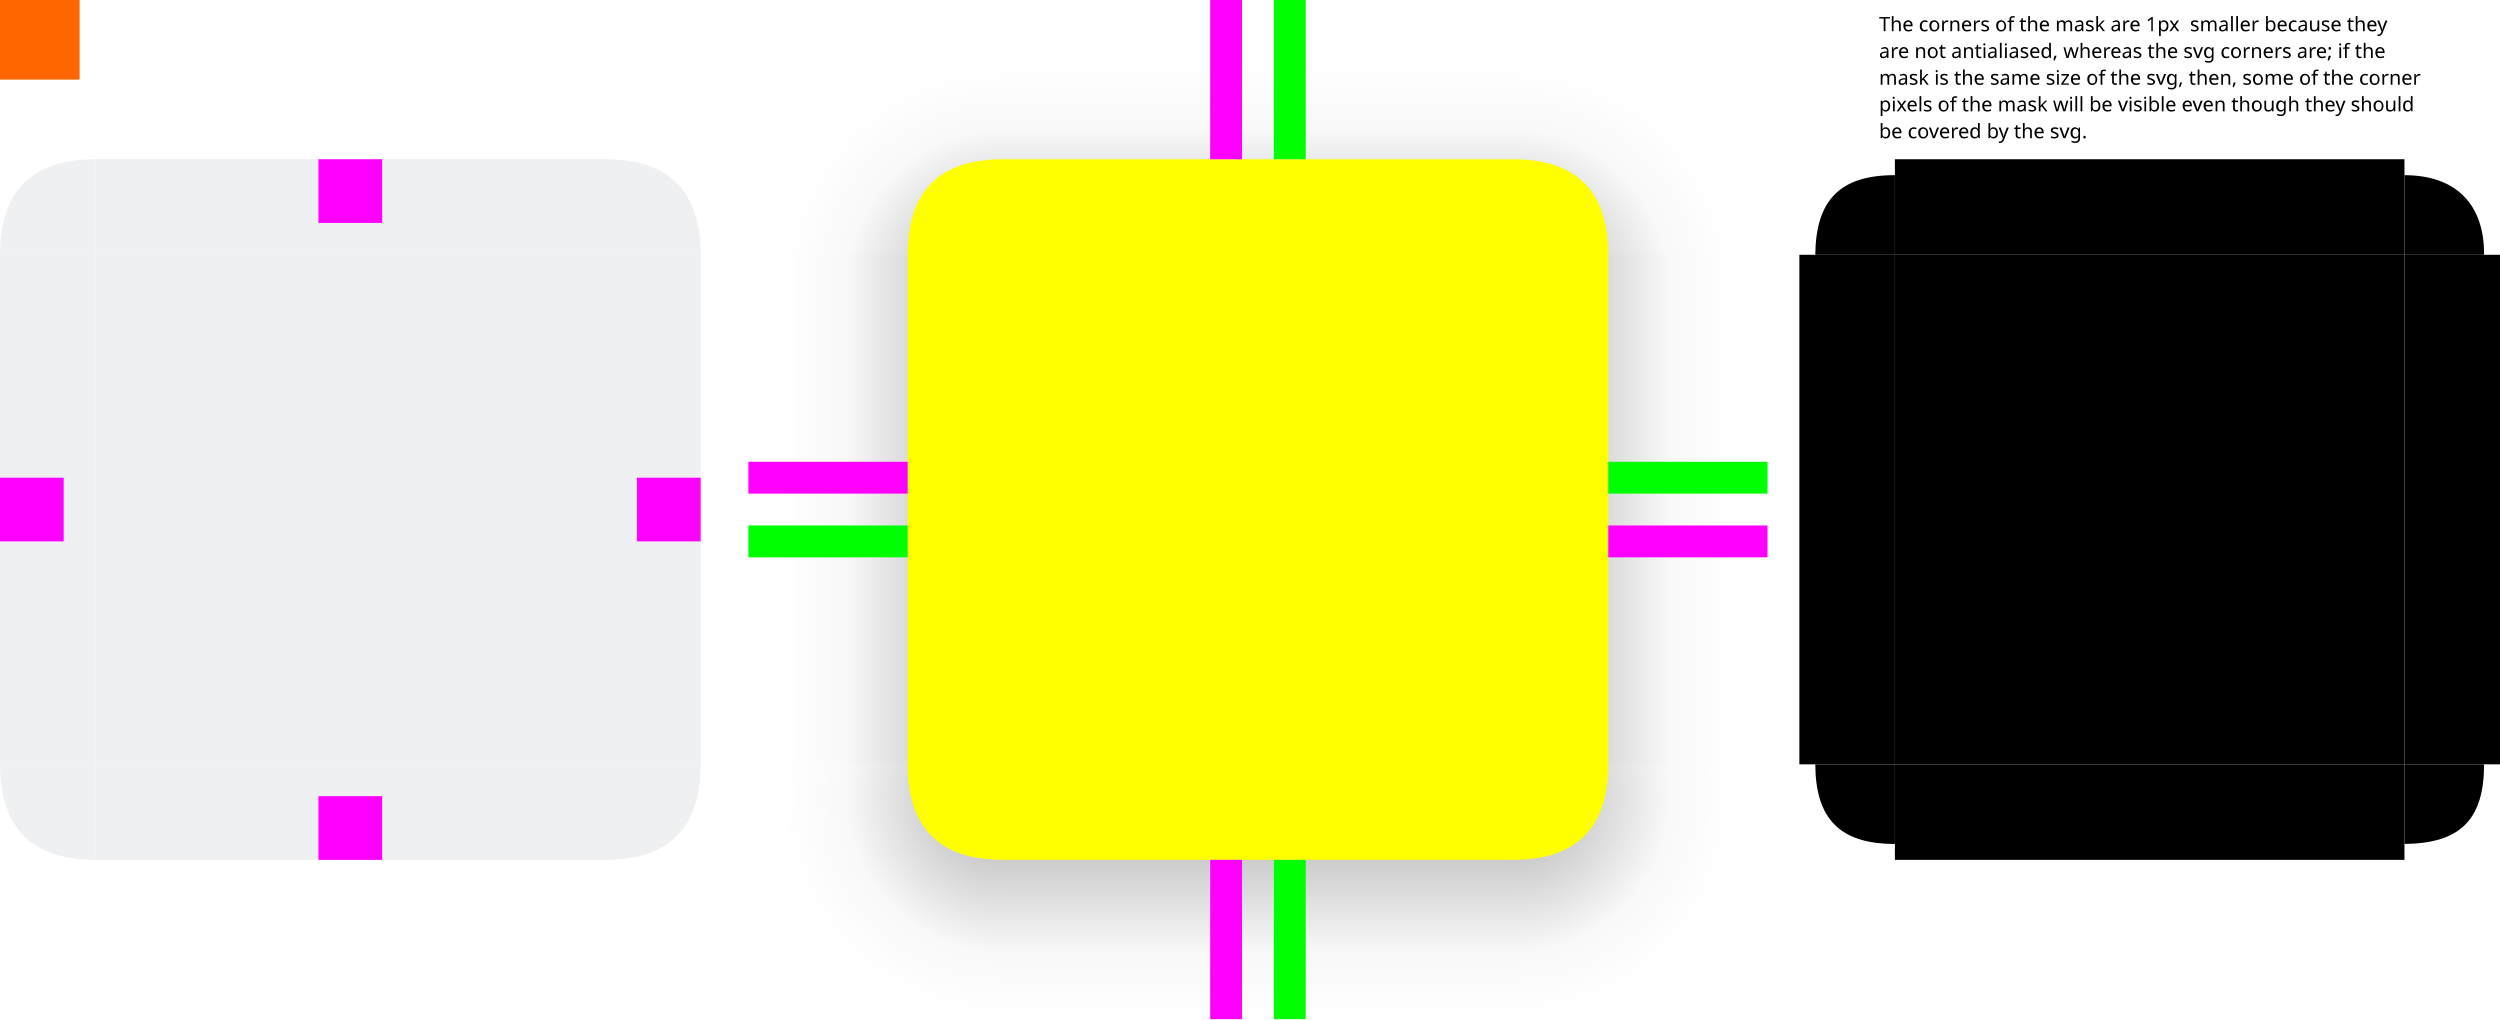
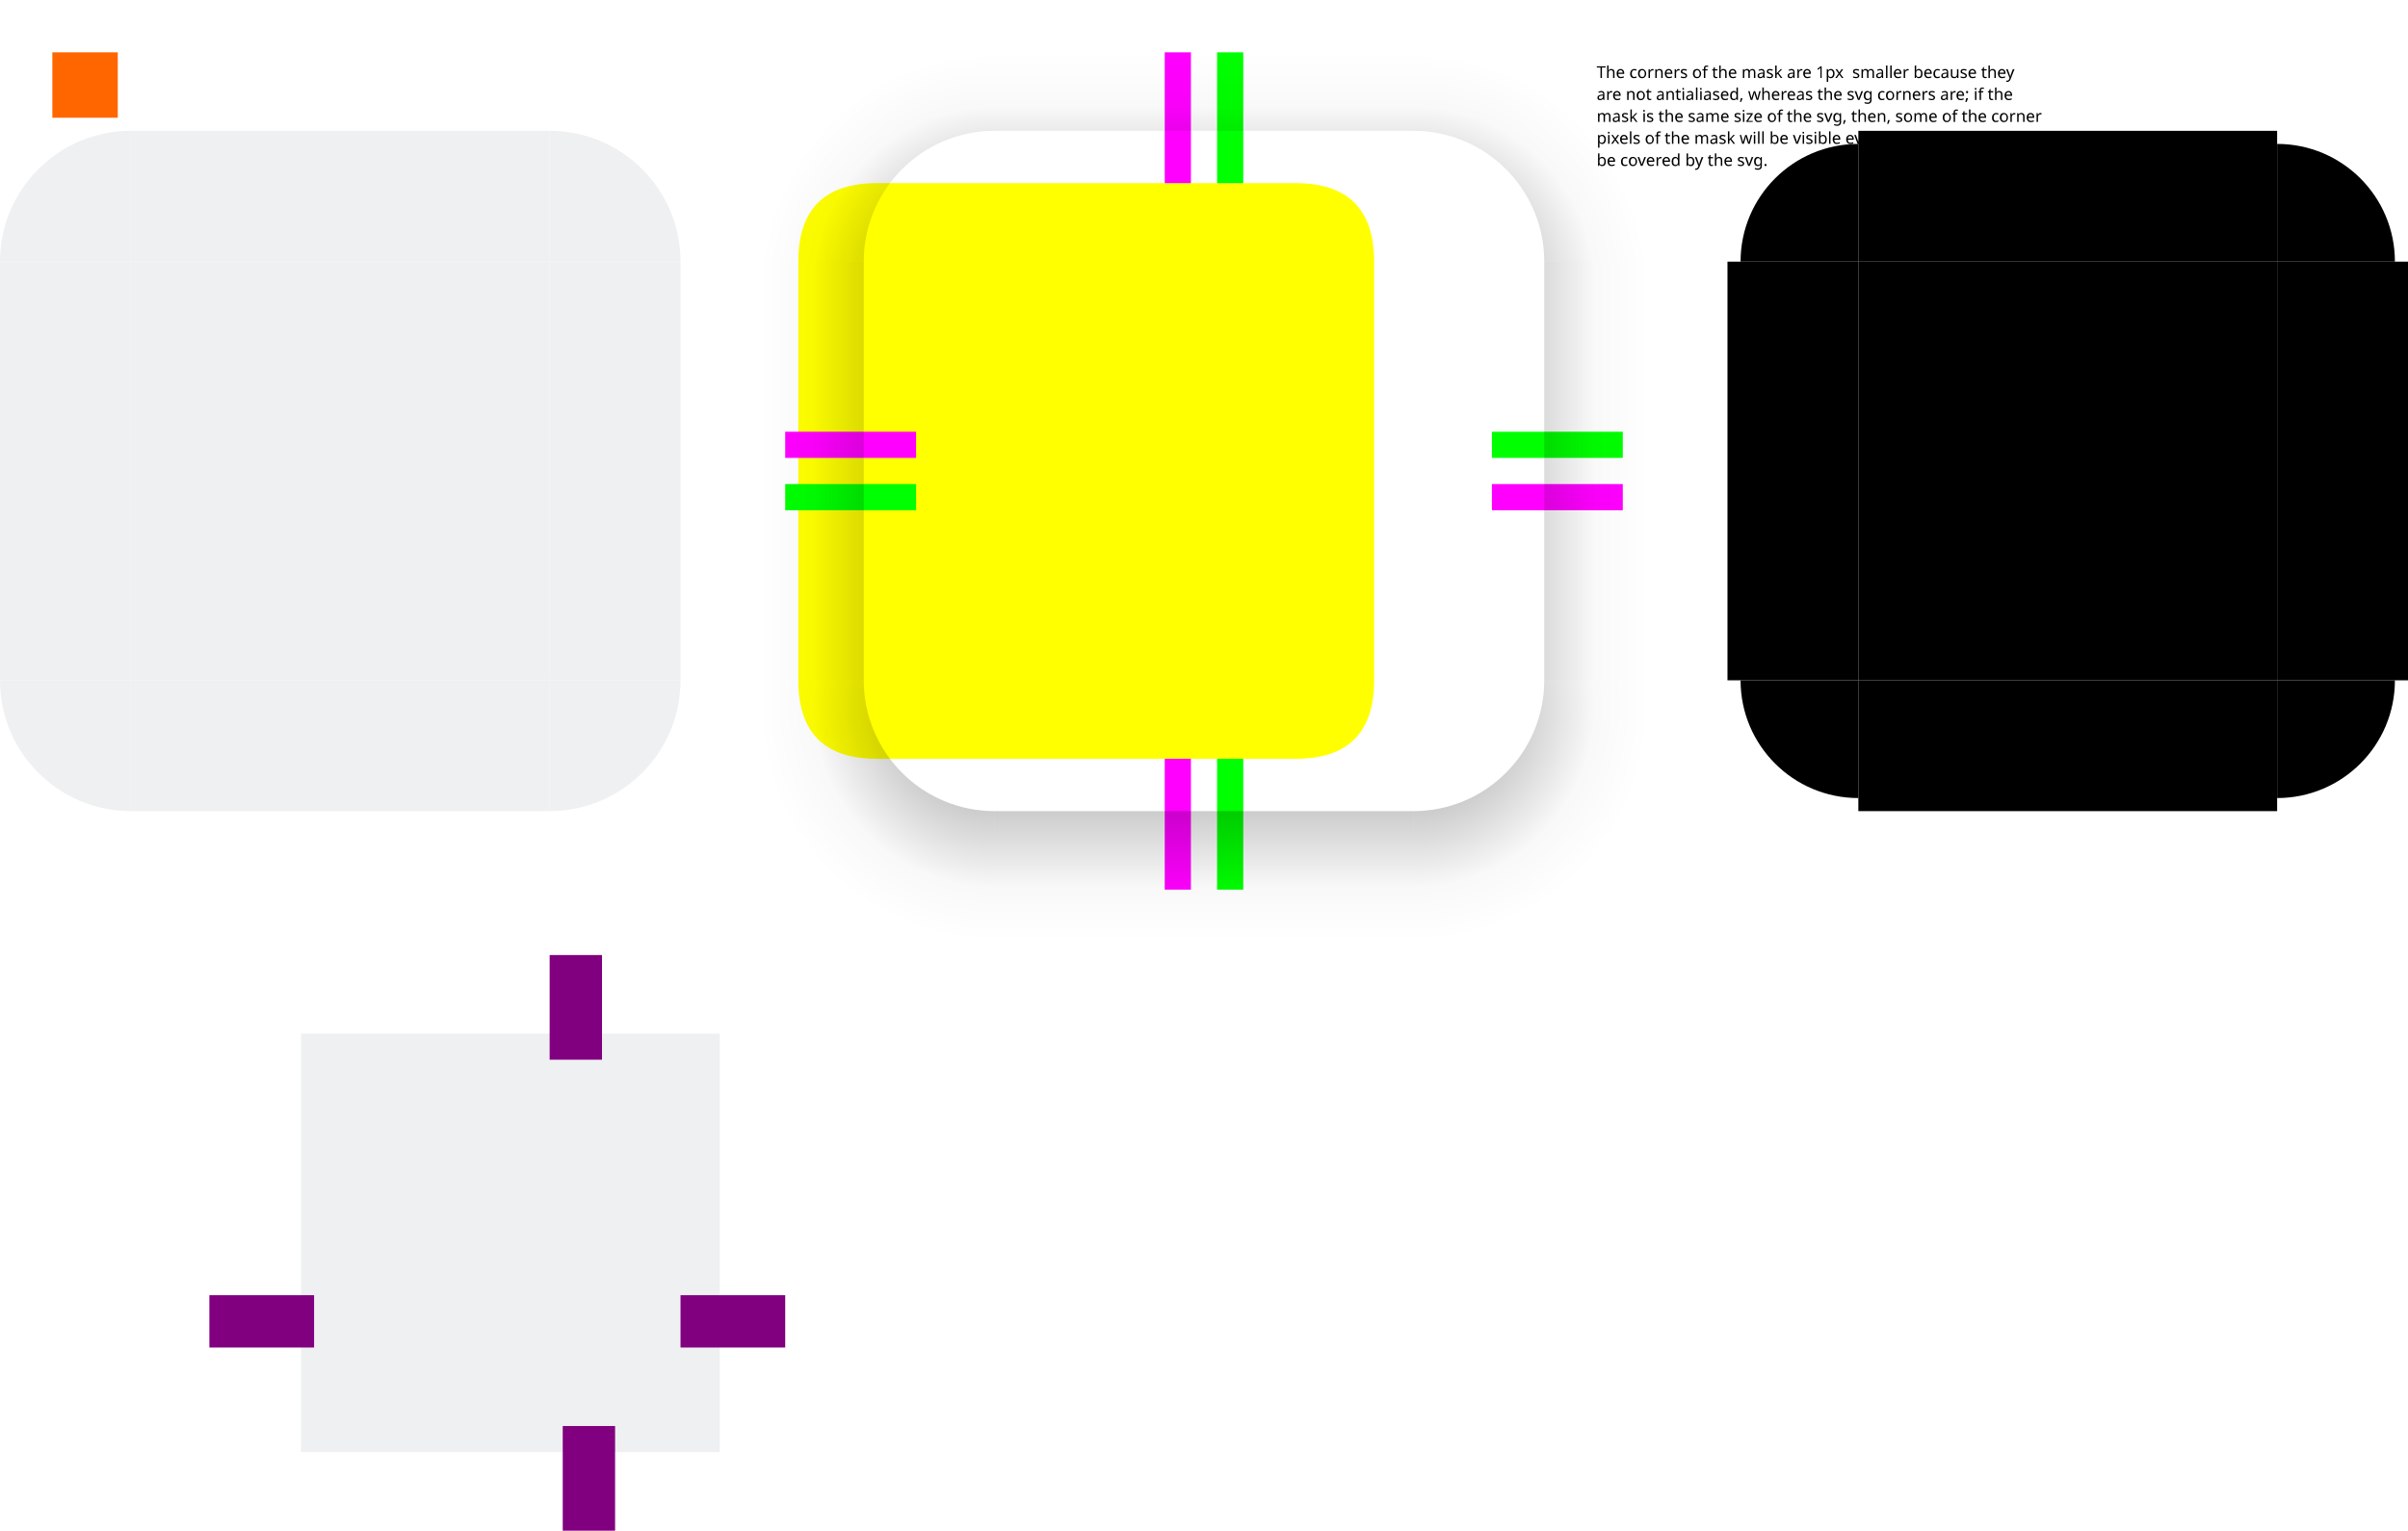
- <svg xmlns="http://www.w3.org/2000/svg" xmlns:xlink="http://www.w3.org/1999/xlink" id="svg2" height="64" viewBox="0 0 157 64" width="157" version="1.1">
+ <svg xmlns="http://www.w3.org/2000/svg" id="svg2" height="117" viewBox="0 0 184 117" width="184" version="1.1">
  <defs id="defs15">
    <style type="text/css" id="current-color-scheme">
            .ColorScheme-Text {
                color:#232629;
                stop-color:#232629;
            }
            .ColorScheme-Background {
                color:#eff0f1;
                stop-color:#eff0f1;
            }
        </style>
-     <linearGradient id="shadow-side" gradientUnits="userSpaceOnUse">
-       <stop id="stop1762" offset="0" style="stop-color:#000;stop-opacity:.2" />
-       <stop id="stop1760" offset=".333" style="stop-color:#000;stop-opacity:.1" />
-       <stop id="stop1758" offset=".5" style="stop-color:#000;stop-opacity:.05" />
-       <stop id="stop1756" offset=".583" style="stop-color:#000;stop-opacity:.025" />
-       <stop id="stop1754" offset="1" style="stop-color:#000;stop-opacity:0" />
-     </linearGradient>
-     <linearGradient id="shadow-corner" gradientUnits="userSpaceOnUse">
-       <stop id="stop11958" offset="0" style="stop-color:#000;stop-opacity:1" />
-       <stop id="stop11960" offset=".286" style="stop-color:#000;stop-opacity:.2" />
-       <stop id="stop11962" offset=".524" style="stop-color:#000;stop-opacity:.1" />
-       <stop id="stop11966" offset=".643" style="stop-color:#000;stop-opacity:.05" />
-       <stop id="stop11968" offset=".702" style="stop-color:#000;stop-opacity:.025" />
-       <stop id="stop11970" offset="1" style="stop-color:#000;stop-opacity:0" />
-     </linearGradient>
-     <radialGradient xlink:href="#shadow-corner" id="radialGradient3268-6-6" cx="93.143" cy="50" fx="93.143" fy="50" r="6.5" gradientUnits="userSpaceOnUse" gradientTransform="matrix(0,2.153846,-2.153846,0,107.6923,-202.6154)" />
-     <linearGradient xlink:href="#shadow-side" id="linearGradient4945" gradientUnits="userSpaceOnUse" x1="16" y1="14" x2="16" y2="4" />
-     <linearGradient xlink:href="#shadow-side" id="linearGradient1734" gradientUnits="userSpaceOnUse" x1="16" y1="6" x2="16" y2="16" />
-     <linearGradient xlink:href="#shadow-side" id="linearGradient1984" gradientUnits="userSpaceOnUse" x1="12" y1="16" x2="2" y2="16" />
-     <linearGradient xlink:href="#shadow-side" id="linearGradient8667" gradientUnits="userSpaceOnUse" x1="4" y1="16" x2="14" y2="16" />
-     <radialGradient xlink:href="#shadow-corner" id="radialGradient3268" cx="95" cy="50" fx="95" fy="50" r="6.5" gradientUnits="userSpaceOnUse" gradientTransform="matrix(0,2.153846,-2.153846,0,107.6923,-202.6154)" />
-     <radialGradient xlink:href="#shadow-corner" id="radialGradient3268-4" cx="95" cy="50" fx="95" fy="50" r="6.5" gradientUnits="userSpaceOnUse" gradientTransform="matrix(0,2.153846,-2.153846,0,107.6923,-202.6154)" />
-     <radialGradient xlink:href="#shadow-corner" id="radialGradient3268-6" cx="93.143" cy="50" fx="93.143" fy="50" r="6.5" gradientUnits="userSpaceOnUse" gradientTransform="matrix(0,2.153846,-2.153846,0,107.6923,-202.6154)" />
+     <linearGradient id="protea-shadow-top" gradientUnits="userSpaceOnUse" x1="76" x2="76" y1="14" y2="4">
+       <stop offset="0" style="stop-color:#000000;stop-opacity:0.2" />
+       <stop offset="0.333" style="stop-color:#000000;stop-opacity:0.1" />
+       <stop offset="0.5" style="stop-color:#000000;stop-opacity:0.05" />
+       <stop offset="0.583" style="stop-color:#000000;stop-opacity:0.025" />
+       <stop offset="1" style="stop-color:#000000;stop-opacity:0" />
+     </linearGradient>
+     <linearGradient id="protea-shadow-bottom" gradientUnits="userSpaceOnUse" x1="76" x2="76" y1="62" y2="72">
+       <stop offset="0" style="stop-color:#000000;stop-opacity:0.2" />
+       <stop offset="0.333" style="stop-color:#000000;stop-opacity:0.1" />
+       <stop offset="0.5" style="stop-color:#000000;stop-opacity:0.05" />
+       <stop offset="0.583" style="stop-color:#000000;stop-opacity:0.025" />
+       <stop offset="1" style="stop-color:#000000;stop-opacity:0" />
+     </linearGradient>
+     <linearGradient id="protea-shadow-left" gradientUnits="userSpaceOnUse" y1="20" y2="20" x1="68" x2="58">
+       <stop offset="0" style="stop-color:#000000;stop-opacity:0.2" />
+       <stop offset="0.333" style="stop-color:#000000;stop-opacity:0.1" />
+       <stop offset="0.5" style="stop-color:#000000;stop-opacity:0.05" />
+       <stop offset="0.583" style="stop-color:#000000;stop-opacity:0.025" />
+       <stop offset="1" style="stop-color:#000000;stop-opacity:0" />
+     </linearGradient>
+     <linearGradient id="protea-shadow-right" gradientUnits="userSpaceOnUse" y1="20" y2="20" x1="116" x2="126">
+       <stop offset="0" style="stop-color:#000000;stop-opacity:0.2" />
+       <stop offset="0.333" style="stop-color:#000000;stop-opacity:0.1" />
+       <stop offset="0.5" style="stop-color:#000000;stop-opacity:0.05" />
+       <stop offset="0.583" style="stop-color:#000000;stop-opacity:0.025" />
+       <stop offset="1" style="stop-color:#000000;stop-opacity:0" />
+     </linearGradient>
+     <radialGradient id="protea-shadow-topleft" gradientUnits="userSpaceOnUse" cx="76" cy="22" fx="76" fy="22" r="18">
+       <stop offset="0" style="stop-color:#000000;stop-opacity:0.2" />
+       <stop offset="0.444" style="stop-color:#000000;stop-opacity:0.2" />
+       <stop offset="0.63" style="stop-color:#000000;stop-opacity:0.1" />
+       <stop offset="0.722" style="stop-color:#000000;stop-opacity:0.05" />
+       <stop offset="0.768" style="stop-color:#000000;stop-opacity:0.025" />
+       <stop offset="1" style="stop-color:#000000;stop-opacity:0" />
+     </radialGradient>
+     <radialGradient id="protea-shadow-topright" gradientUnits="userSpaceOnUse" cx="108" cy="22" fx="108" fy="22" r="18">
+       <stop offset="0" style="stop-color:#000000;stop-opacity:0.2" />
+       <stop offset="0.444" style="stop-color:#000000;stop-opacity:0.2" />
+       <stop offset="0.63" style="stop-color:#000000;stop-opacity:0.1" />
+       <stop offset="0.722" style="stop-color:#000000;stop-opacity:0.05" />
+       <stop offset="0.768" style="stop-color:#000000;stop-opacity:0.025" />
+       <stop offset="1" style="stop-color:#000000;stop-opacity:0" />
+     </radialGradient>
+     <radialGradient id="protea-shadow-bottomleft" gradientUnits="userSpaceOnUse" cx="76" cy="54" fx="76" fy="54" r="18">
+       <stop offset="0" style="stop-color:#000000;stop-opacity:0.2" />
+       <stop offset="0.444" style="stop-color:#000000;stop-opacity:0.2" />
+       <stop offset="0.63" style="stop-color:#000000;stop-opacity:0.1" />
+       <stop offset="0.722" style="stop-color:#000000;stop-opacity:0.05" />
+       <stop offset="0.768" style="stop-color:#000000;stop-opacity:0.025" />
+       <stop offset="1" style="stop-color:#000000;stop-opacity:0" />
+     </radialGradient>
+     <radialGradient id="protea-shadow-bottomright" gradientUnits="userSpaceOnUse" cx="108" cy="54" fx="108" fy="54" r="18">
+       <stop offset="0" style="stop-color:#000000;stop-opacity:0.2" />
+       <stop offset="0.444" style="stop-color:#000000;stop-opacity:0.2" />
+       <stop offset="0.63" style="stop-color:#000000;stop-opacity:0.1" />
+       <stop offset="0.722" style="stop-color:#000000;stop-opacity:0.05" />
+       <stop offset="0.768" style="stop-color:#000000;stop-opacity:0.025" />
+       <stop offset="1" style="stop-color:#000000;stop-opacity:0" />
+     </radialGradient>
  </defs>
-   <g id="shadow-bottomright-9" transform="translate(95,48)" />
-   <rect style="color:#eff0f1;fill:currentColor;fill-opacity:1;stroke:none;stop-color:#eff0f1" id="thick-center" width="32" height="32" x="19" y="75" class="ColorScheme-Background" />
-   <rect transform="rotate(90)" style="fill:#800080;fill-opacity:1;stroke:none;stroke-width:1.155" id="thick-hint-right-margin" width="4" height="8" x="95" y="-56" />
-   <rect transform="rotate(90)" y="-20" x="95" height="8" width="4" id="thick-hint-left-margin" style="fill:#800080;fill-opacity:1;stroke:none;stroke-width:1.155" />
-   <rect y="69" x="38" height="8" width="4" id="thick-hint-top-margin" style="fill:#800080;fill-opacity:1;stroke:none;stroke-width:1.155" />
-   <rect style="fill:#800080;fill-opacity:1;stroke:none;stroke-width:1.155" id="thick-hint-bottom-margin" width="4" height="8" x="39" y="105" />
-   <rect id="hint-tile-center" height="5" style="fill:#ff6600" width="5" x="0" y="0" />
-   <g id="top" transform="translate(6,10)">
-     <rect id="rect4152" height="6" style="fill:currentColor" class="ColorScheme-Background" width="32" x="0" y="0" />
-   </g>
-   <g id="bottom" transform="translate(6,48)">
-     <rect id="rect4148" height="6" style="fill:currentColor" class="ColorScheme-Background" width="32" x="0" y="0" />
-   </g>
-   <g id="left" transform="translate(0,16)">
-     <rect id="rect4144" height="32" style="fill:currentColor" class="ColorScheme-Background" width="6" x="0" y="0" />
-   </g>
-   <g id="right" transform="translate(38,16)">
-     <rect id="rect4140" height="32" style="fill:currentColor" class="ColorScheme-Background" width="6" x="0" y="0" />
-   </g>
-   <g id="center" transform="translate(6,16)">
-     <rect id="rect4138" height="32" style="fill:currentColor" class="ColorScheme-Background" width="32" x="0" y="0" />
-   </g>
-   <g id="topleft" transform="translate(0,10)">
-     <path d="M 0,6 H 6 V 0 C 2,0 0,2 0,6 Z" style="fill:currentColor" class="ColorScheme-Background" id="path3115" />
-   </g>
-   <g id="topright" transform="translate(38,10)">
-     <path d="M 0,0 V 6 H 6 C 6,2 4,0 0,0 Z" style="fill:currentColor" class="ColorScheme-Background" id="path3118" />
-   </g>
-   <g id="bottomleft" transform="translate(0,48)">
-     <path d="M 6,6 V 0 H 0 c 0,4 2,6 6,6 z" style="fill:currentColor" class="ColorScheme-Background" id="path3124" />
-   </g>
-   <g id="bottomright" transform="translate(38,48)">
-     <path d="M 0,6 V 0 H 6 C 6,4 4,6 0,6 Z" style="fill:currentColor" class="ColorScheme-Background" id="path3121" />
-   </g>
-   <rect id="hint-top-margin" height="4" style="fill:#ff00ff;stroke-width:1" width="4" x="20" y="10" />
-   <rect id="hint-bottom-margin" height="4" style="fill:#ff00ff;stroke-width:1" width="4" x="20" y="50" />
-   <rect id="hint-right-margin" height="4" style="fill:#ff00ff;stroke-width:1" width="4" x="40" y="30" />
-   <rect id="hint-left-margin" height="4" style="fill:#ff00ff;stroke-width:1" width="4" x="0" y="30" />
-   <rect id="hint-top-inset" height="9.9999999e-09" style="fill:#00ff00" width="4" x="20" y="10" />
-   <rect id="hint-bottom-inset" height="9.9999999e-09" style="fill:#00ff00" width="4" x="20" y="54" />
-   <rect id="hint-left-inset" height="4" style="fill:#00ff00" width="9.9999999e-09" x="0" y="30" />
-   <rect id="hint-right-inset" height="4" style="fill:#00ff00" width="9.9999999e-09" x="44" y="30" />
-   <rect id="mask-top" height="6" width="32" x="119" y="10" />
-   <rect id="mask-center" height="32" width="32" x="119" y="16" />
-   <rect id="mask-bottom" height="6" transform="scale(1,-1)" width="32" x="119" y="-54" />
-   <rect id="mask-left" height="32" width="6" x="113" y="16" />
-   <rect id="mask-right" height="32" width="6" x="151" y="16" />
-   <path id="mask-topleft" d="m 114,16 h -1 6 v -6 1 c -3.457,-0.005 -4.963,1.573 -5,5 z" />
-   <g id="shadow-center" transform="translate(63,16)">
-     <rect id="rect4908" height="32" style="opacity:0.001;fill-opacity:0.001" width="32" x="0" y="0" />
-   </g>
-   <path style="fill:#ffff00;stroke-width:2;stroke-linecap:round" d="m 63,10 h 32 c 4,0 6,2 6,6 v 32 c 0,4 -2,6 -6,6 H 63 c -4,0 -6,-2 -6,-6 V 16 c 0,-4 2,-6 6,-6 z" id="path838" />
-   <g id="shadow-topleft" transform="rotate(180,31.5,8)">
-     <path d="M 0,6 V 0 H 6 C 6,4 4,6 0,6 Z" style="opacity:0.001;fill:#000000;fill-opacity:0.004" id="path95-4-2" />
-     <path id="path2368-7-5" style="fill:url(#radialGradient3268-6-6);fill-opacity:1;fill-rule:evenodd;stroke-width:1" d="M 6,0 C 6,4 4,6 0,6 V 16 H 3 C 10.18,16 16,10.18 16,3 V 0 Z" />
-   </g>
-   <g id="shadow-top" transform="translate(63)">
-     <rect id="st" height="10" width="32" style="fill:url(#linearGradient4945);fill-opacity:1" x="0" y="0" />
-     <rect id="rect1546" height="6" style="opacity:0.001;fill:#000000;fill-opacity:0.004;fill-rule:evenodd" width="32" y="10" x="0" />
-   </g>
-   <g id="shadow-bottom" transform="translate(63,48)">
-     <rect id="rect1546-6" height="6" style="opacity:0.001;fill:#000000;fill-opacity:0.004;fill-rule:evenodd" width="32" x="0" y="0" />
-     <rect id="sb" height="10" width="32" y="6" style="fill:url(#linearGradient1734);fill-opacity:1" x="0" />
-   </g>
-   <g id="shadow-left" transform="translate(47,16)">
-     <rect id="sl" height="32" width="10" style="fill:url(#linearGradient1984);fill-opacity:1" x="0" y="0" />
-     <rect id="rect1546-3-7" height="32" style="opacity:0.001;fill:#000000;fill-opacity:0.004;fill-rule:evenodd" width="6" x="10" y="0" />
-   </g>
-   <g id="shadow-right" transform="translate(95,16)">
-     <rect id="rect1546-3" height="32" style="opacity:0.001;fill:#000000;fill-opacity:0.004;fill-rule:evenodd" width="6" x="0" y="0" />
-     <rect id="sr" height="32" width="10" x="6" style="fill:url(#linearGradient8667);fill-opacity:1" y="0" />
-   </g>
-   <rect id="shadow-hint-top-margin" height="10" style="fill:#ff00ff" width="2" x="76" y="0" />
-   <rect id="shadow-hint-bottom-margin" height="10" style="fill:#ff00ff" width="2" x="76" y="54" />
-   <rect id="shadow-hint-right-margin" height="2" style="fill:#ff00ff" width="10" x="101" y="33" />
-   <rect id="shadow-hint-left-margin" height="2" style="fill:#ff00ff" width="10" x="47" y="29" />
-   <rect id="shadow-hint-top-inset" height="10" style="fill:#00ff00" width="2" x="80" y="0" />
-   <rect id="shadow-hint-bottom-inset" height="10" style="fill:#00ff00" width="2" x="80" y="54" />
-   <rect id="shadow-hint-right-inset" height="2" style="fill:#00ff00" width="10" x="101" y="29" />
-   <rect id="shadow-hint-left-inset" height="2" style="fill:#00ff00" width="10" x="47" y="33" />
-   <g id="shadow-bottomright" transform="translate(95,48)">
-     <path d="M 0,6 V 0 H 6 C 6,3.999 3.98,6 0,6 Z" style="opacity:0.001;fill:#000000;fill-opacity:0.004" id="path95" />
-     <path id="path2368" style="fill:url(#radialGradient3268);fill-opacity:1;fill-rule:evenodd;stroke-width:1" d="M 6,0 C 6,4 4,6 0,6 V 16 H 3 C 10.18,16 16,10.18 16,3 V 0 Z" />
-   </g>
-   <g id="shadow-bottomleft" transform="matrix(-1,0,0,1,63,48)">
-     <path d="M 3,6 H 0 V 0 H 6 V 3 C 6,4.657 4.657,6 3,6 Z" style="opacity:0.001;fill:#000000;fill-opacity:0.004" id="path95-1" />
-     <path id="path2368-0" style="fill:url(#radialGradient3268-4);fill-opacity:1;fill-rule:evenodd;stroke-width:1" d="M 6,0 C 6,3.999 3.995,6 0,6 V 16 H 3 C 10.18,16 16,10.18 16,3 V 0 Z" />
-   </g>
-   <g id="shadow-topright" transform="matrix(1,0,0,-1,95,16)">
-     <path d="M 3,6 H 0 V 0 H 6 V 3 C 6,4.657 4.657,6 3,6 Z" style="opacity:0.001;fill:#000000;fill-opacity:0.004" id="path95-4" />
-     <path id="path2368-7" style="fill:url(#radialGradient3268-6);fill-opacity:1;fill-rule:evenodd;stroke-width:1" d="M 6,0 C 6,3.988 3.974,6 0,6 V 16 H 3 C 10.18,16 16,10.18 16,3 V 0 Z" />
-   </g>
-   <path id="mask-topright" d="m 156,16 h 1 -6 v -6 1 c 3.233,0.006 5.021,1.824 5,5 z" />
-   <path id="mask-bottomright" d="m 156,48 h 1 -6 v 6 -1 c 3.531,-0.032 5,-1.554 5,-5 z" />
-   <path id="mask-bottomleft" d="m 114,48 h -1 6 v 6 -1 c -3.457,0.005 -4.984,-1.58 -5,-5 z" />
-   <text xml:space="preserve" style="font-stretch:condensed;font-size:1.252px;font-family:Impact;-inkscape-font-specification:'Impact Condensed';text-align:start;text-anchor:start;fill:#ff0000;stroke:#000000;stroke-width:5.729;stroke-linecap:round" x="118" y="1.958" id="text1204">
+   <g id="shadow-bottomright-9" transform="translate(4,4) translate(95,48)" />
+   <rect style="color:#eff0f1;fill:currentColor;fill-opacity:1;stroke:none;stop-color:#eff0f1" id="thick-center" width="32" height="32" x="19" y="75" class="ColorScheme-Background" transform="translate(4,4)" />
+   <rect transform="translate(4,4) rotate(90)" style="fill:#800080;fill-opacity:1;stroke:none;stroke-width:1.155" id="thick-hint-right-margin" width="4" height="8" x="95" y="-56" />
+   <rect transform="translate(4,4) rotate(90)" y="-20" x="95" height="8" width="4" id="thick-hint-left-margin" style="fill:#800080;fill-opacity:1;stroke:none;stroke-width:1.155" />
+   <rect y="69" x="38" height="8" width="4" id="thick-hint-top-margin" style="fill:#800080;fill-opacity:1;stroke:none;stroke-width:1.155" transform="translate(4,4)" />
+   <rect style="fill:#800080;fill-opacity:1;stroke:none;stroke-width:1.155" id="thick-hint-bottom-margin" width="4" height="8" x="39" y="105" transform="translate(4,4)" />
+   <rect id="hint-tile-center" height="5" style="fill:#ff6600" width="5" x="0" y="0" transform="translate(4,4)" />
+   <rect id="hint-top-margin" height="4" style="fill:#ff00ff;stroke-width:1" width="4" x="20" y="10" transform="translate(4,4)" />
+   <rect id="hint-bottom-margin" height="4" style="fill:#ff00ff;stroke-width:1" width="4" x="20" y="50" transform="translate(4,4)" />
+   <rect id="hint-right-margin" height="4" style="fill:#ff00ff;stroke-width:1" width="4" x="40" y="30" transform="translate(4,4)" />
+   <rect id="hint-left-margin" height="4" style="fill:#ff00ff;stroke-width:1" width="4" x="0" y="30" transform="translate(4,4)" />
+   <rect id="hint-top-inset" height="9.9999999e-09" style="fill:#00ff00" width="4" x="20" y="10" transform="translate(4,4)" />
+   <rect id="hint-bottom-inset" height="9.9999999e-09" style="fill:#00ff00" width="4" x="20" y="54" transform="translate(4,4)" />
+   <rect id="hint-left-inset" height="4" style="fill:#00ff00" width="9.9999999e-09" x="0" y="30" transform="translate(4,4)" />
+   <rect id="hint-right-inset" height="4" style="fill:#00ff00" width="9.9999999e-09" x="44" y="30" transform="translate(4,4)" />
+   <path style="fill:#ffff00;stroke-width:2;stroke-linecap:round" d="m 63,10 h 32 c 4,0 6,2 6,6 v 32 c 0,4 -2,6 -6,6 H 63 c -4,0 -6,-2 -6,-6 V 16 c 0,-4 2,-6 6,-6 z" id="path838" transform="translate(4,4)" />
+   <rect id="shadow-hint-top-margin" height="10" style="fill:#ff00ff" width="2" x="76" y="0" transform="translate(4,4) translate(9,0)" />
+   <rect id="shadow-hint-bottom-margin" height="10" style="fill:#ff00ff" width="2" x="76" y="54" transform="translate(4,4) translate(9,0)" />
+   <rect id="shadow-hint-right-margin" height="2" style="fill:#ff00ff" width="10" x="101" y="33" transform="translate(4,4) translate(9,0)" />
+   <rect id="shadow-hint-left-margin" height="2" style="fill:#ff00ff" width="10" x="47" y="29" transform="translate(4,4) translate(9,0)" />
+   <rect id="shadow-hint-top-inset" height="10" style="fill:#00ff00" width="2" x="80" y="0" transform="translate(4,4) translate(9,0)" />
+   <rect id="shadow-hint-bottom-inset" height="10" style="fill:#00ff00" width="2" x="80" y="54" transform="translate(4,4) translate(9,0)" />
+   <rect id="shadow-hint-right-inset" height="2" style="fill:#00ff00" width="10" x="101" y="29" transform="translate(4,4) translate(9,0)" />
+   <rect id="shadow-hint-left-inset" height="2" style="fill:#00ff00" width="10" x="47" y="33" transform="translate(4,4) translate(9,0)" />
+   <text xml:space="preserve" style="font-stretch:condensed;font-size:1.252px;font-family:Impact;-inkscape-font-specification:'Impact Condensed';text-align:start;text-anchor:start;fill:#ff0000;stroke:#000000;stroke-width:5.729;stroke-linecap:round" x="118" y="1.958" id="text1204" transform="translate(4,4)">
    <tspan id="tspan1202" x="118" y="1.958" style="font-style:normal;font-variant:normal;font-weight:normal;font-stretch:normal;font-size:1.252px;font-family:'Noto Sans';-inkscape-font-specification:'Noto Sans';text-align:start;text-anchor:start;fill:#000000;stroke:none;stroke-width:5.729">The corners of the mask are 1px  smaller because they</tspan>
    <tspan x="118" y="3.637" style="font-style:normal;font-variant:normal;font-weight:normal;font-stretch:normal;font-size:1.252px;font-family:'Noto Sans';-inkscape-font-specification:'Noto Sans';text-align:start;text-anchor:start;fill:#000000;stroke:none;stroke-width:5.729" id="tspan1358">are not antialiased, whereas the svg corners are; if the</tspan>
    <tspan x="118" y="5.317" style="font-style:normal;font-variant:normal;font-weight:normal;font-stretch:normal;font-size:1.252px;font-family:'Noto Sans';-inkscape-font-specification:'Noto Sans';text-align:start;text-anchor:start;fill:#000000;stroke:none;stroke-width:5.729" id="tspan1360">mask is the same size of the svg, then, some of the corner</tspan>
    <tspan x="118" y="6.996" style="font-style:normal;font-variant:normal;font-weight:normal;font-stretch:normal;font-size:1.252px;font-family:'Noto Sans';-inkscape-font-specification:'Noto Sans';text-align:start;text-anchor:start;fill:#000000;stroke:none;stroke-width:5.729" id="tspan1362">pixels of the mask will be visible even though they should</tspan>
    <tspan x="118" y="8.676" style="font-style:normal;font-variant:normal;font-weight:normal;font-stretch:normal;font-size:1.252px;font-family:'Noto Sans';-inkscape-font-specification:'Noto Sans';text-align:start;text-anchor:start;fill:#000000;stroke:none;stroke-width:5.729" id="tspan1364">be covered by the svg.</tspan>
  </text>
+   <g id="protea-background-frame">
+     <g id="topleft">
+       <path d="M 10,20 L 10,10 A 10,10 0 0 0 0,20 Z" class="ColorScheme-Background" style="fill:currentColor" />
+     </g>
+     <g id="topright">
+       <path d="M 42,20 L 42,10 A 10,10 0 0 1 52,20 Z" class="ColorScheme-Background" style="fill:currentColor" />
+     </g>
+     <g id="bottomleft">
+       <path d="M 10,52 L 10,62 A 10,10 0 0 1 0,52 Z" class="ColorScheme-Background" style="fill:currentColor" />
+     </g>
+     <g id="bottomright">
+       <path d="M 42,52 L 42,62 A 10,10 0 0 0 52,52 Z" class="ColorScheme-Background" style="fill:currentColor" />
+     </g>
+     <g id="top">
+       <rect x="10" y="10" width="32" height="10" class="ColorScheme-Background" style="fill:currentColor" />
+     </g>
+     <g id="bottom">
+       <rect x="10" y="52" width="32" height="10" class="ColorScheme-Background" style="fill:currentColor" />
+     </g>
+     <g id="left">
+       <rect x="0" y="20" width="10" height="32" class="ColorScheme-Background" style="fill:currentColor" />
+     </g>
+     <g id="right">
+       <rect x="42" y="20" width="10" height="32" class="ColorScheme-Background" style="fill:currentColor" />
+     </g>
+     <g id="center">
+       <rect x="10" y="20" width="32" height="32" class="ColorScheme-Background" style="fill:currentColor" />
+     </g>
+   </g>
+   <g id="protea-mask-frame">
+     <g id="mask-topleft">
+       <path d="M 133,20 L 132,20 L 142,20 L 142,10 L 142,11 A 9,9 0 0 0 133,20 Z" />
+     </g>
+     <g id="mask-topright">
+       <path d="M 183,20 L 184,20 L 174,20 L 174,10 L 174,11 A 9,9 0 0 1 183,20 Z" />
+     </g>
+     <g id="mask-bottomleft">
+       <path d="M 133,52 L 132,52 L 142,52 L 142,62 L 142,61 A 9,9 0 0 1 133,52 Z" />
+     </g>
+     <g id="mask-bottomright">
+       <path d="M 183,52 L 184,52 L 174,52 L 174,62 L 174,61 A 9,9 0 0 0 183,52 Z" />
+     </g>
+     <g id="mask-top">
+       <rect x="142" y="10" width="32" height="10" />
+     </g>
+     <g id="mask-bottom">
+       <rect x="142" y="52" width="32" height="10" />
+     </g>
+     <g id="mask-left">
+       <rect x="132" y="20" width="10" height="32" />
+     </g>
+     <g id="mask-right">
+       <rect x="174" y="20" width="10" height="32" />
+     </g>
+     <g id="mask-center">
+       <rect x="142" y="20" width="32" height="32" />
+     </g>
+   </g>
+   <g id="protea-shadow-frame">
+     <g id="shadow-top">
+       <rect x="76" y="0" width="32" height="10" style="fill:url(#protea-shadow-top)" />
+       <rect x="76" y="10" width="32" height="10" style="opacity:0.001;fill:#000000;fill-opacity:0.004" />
+     </g>
+     <g id="shadow-bottom">
+       <rect x="76" y="52" width="32" height="10" style="opacity:0.001;fill:#000000;fill-opacity:0.004" />
+       <rect x="76" y="62" width="32" height="10" style="fill:url(#protea-shadow-bottom)" />
+     </g>
+     <g id="shadow-left">
+       <rect x="56" y="20" width="10" height="32" style="fill:url(#protea-shadow-left)" />
+       <rect x="66" y="20" width="10" height="32" style="opacity:0.001;fill:#000000;fill-opacity:0.004" />
+     </g>
+     <g id="shadow-right">
+       <rect x="108" y="20" width="10" height="32" style="opacity:0.001;fill:#000000;fill-opacity:0.004" />
+       <rect x="118" y="20" width="10" height="32" style="fill:url(#protea-shadow-right)" />
+     </g>
+     <g id="shadow-topleft">
+       <path d="M 76,20 L 76,10 A 10,10 0 0 0 66,20 Z" style="opacity:0.001;fill:#000000;fill-opacity:0.004" />
+       <path d="M 76,10 A 10,10 0 0 0 66,20 L 56,20 L 56,0 L 76,0 Z" style="fill:url(#protea-shadow-topleft)" />
+     </g>
+     <g id="shadow-topright">
+       <path d="M 108,20 L 108,10 A 10,10 0 0 1 118,20 Z" style="opacity:0.001;fill:#000000;fill-opacity:0.004" />
+       <path d="M 108,10 A 10,10 0 0 1 118,20 L 128,20 L 128,0 L 108,0 Z" style="fill:url(#protea-shadow-topright)" />
+     </g>
+     <g id="shadow-bottomleft">
+       <path d="M 76,52 L 76,62 A 10,10 0 0 1 66,52 Z" style="opacity:0.001;fill:#000000;fill-opacity:0.004" />
+       <path d="M 76,62 A 10,10 0 0 1 66,52 L 56,52 L 56,72 L 76,72 Z" style="fill:url(#protea-shadow-bottomleft)" />
+     </g>
+     <g id="shadow-bottomright">
+       <path d="M 108,52 L 108,62 A 10,10 0 0 0 118,52 Z" style="opacity:0.001;fill:#000000;fill-opacity:0.004" />
+       <path d="M 108,62 A 10,10 0 0 0 118,52 L 128,52 L 128,72 L 108,72 Z" style="fill:url(#protea-shadow-bottomright)" />
+     </g>
+     <g id="shadow-center">
+       <rect x="76" y="20" width="32" height="32" style="opacity:0.001;fill:#000000;fill-opacity:0.004" />
+     </g>
+   </g>
</svg>
